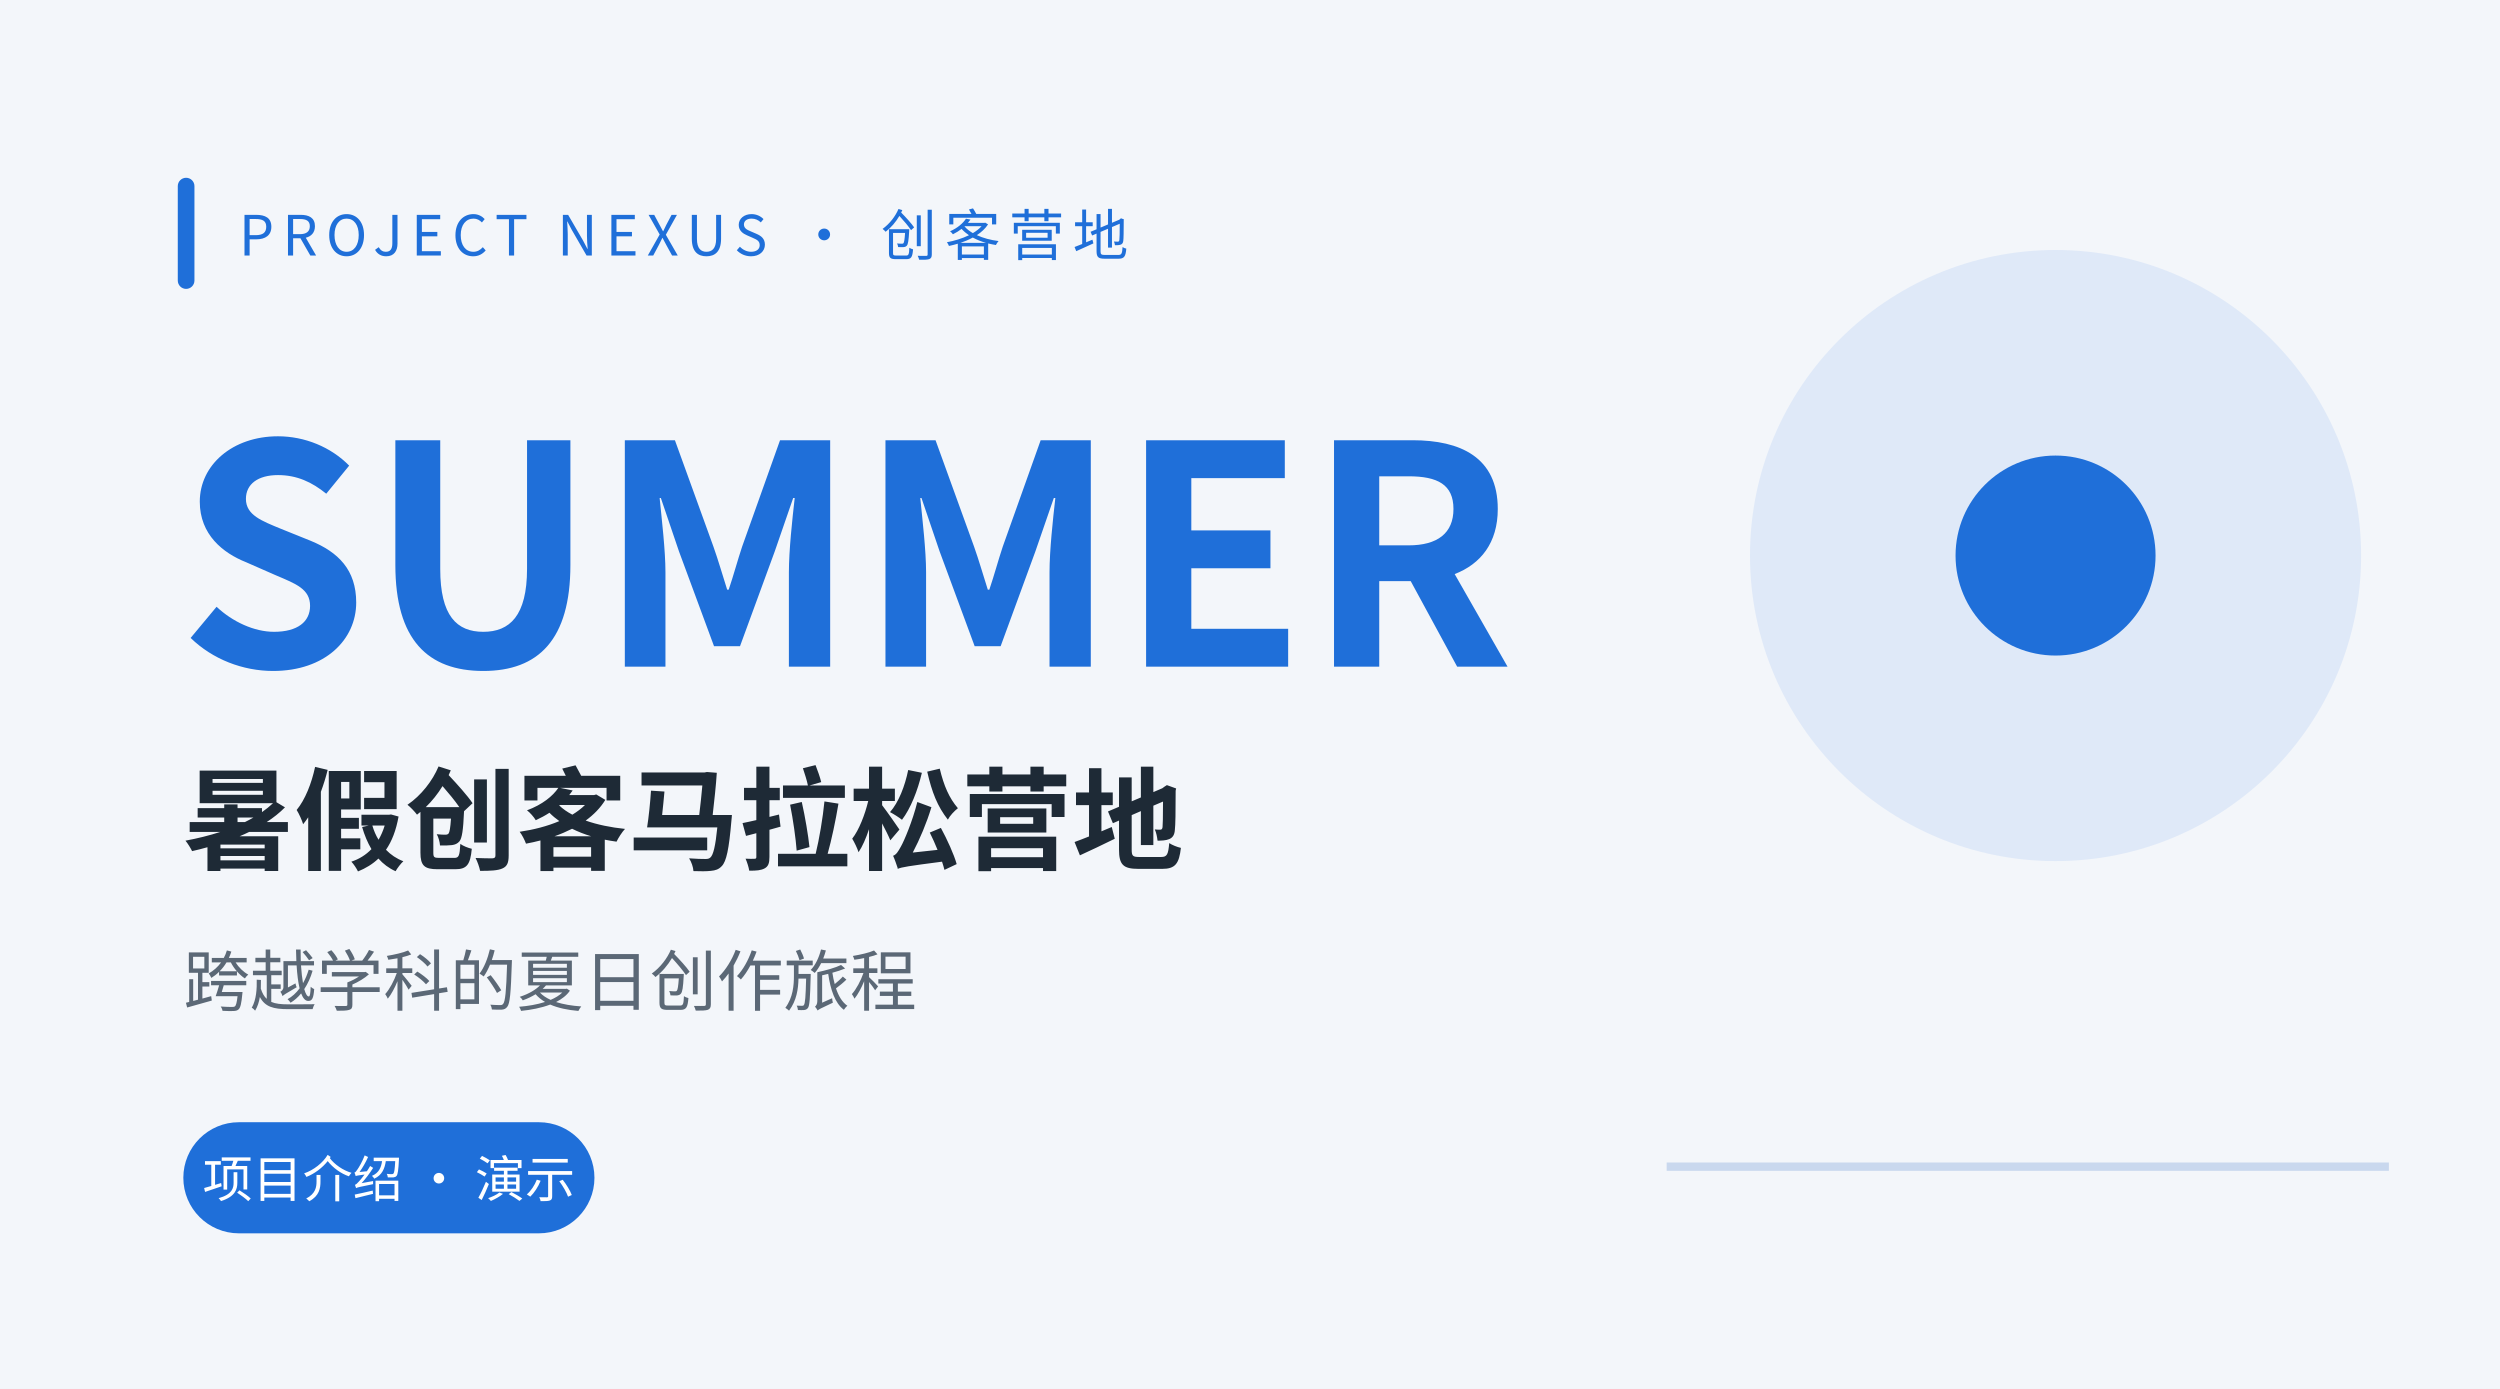
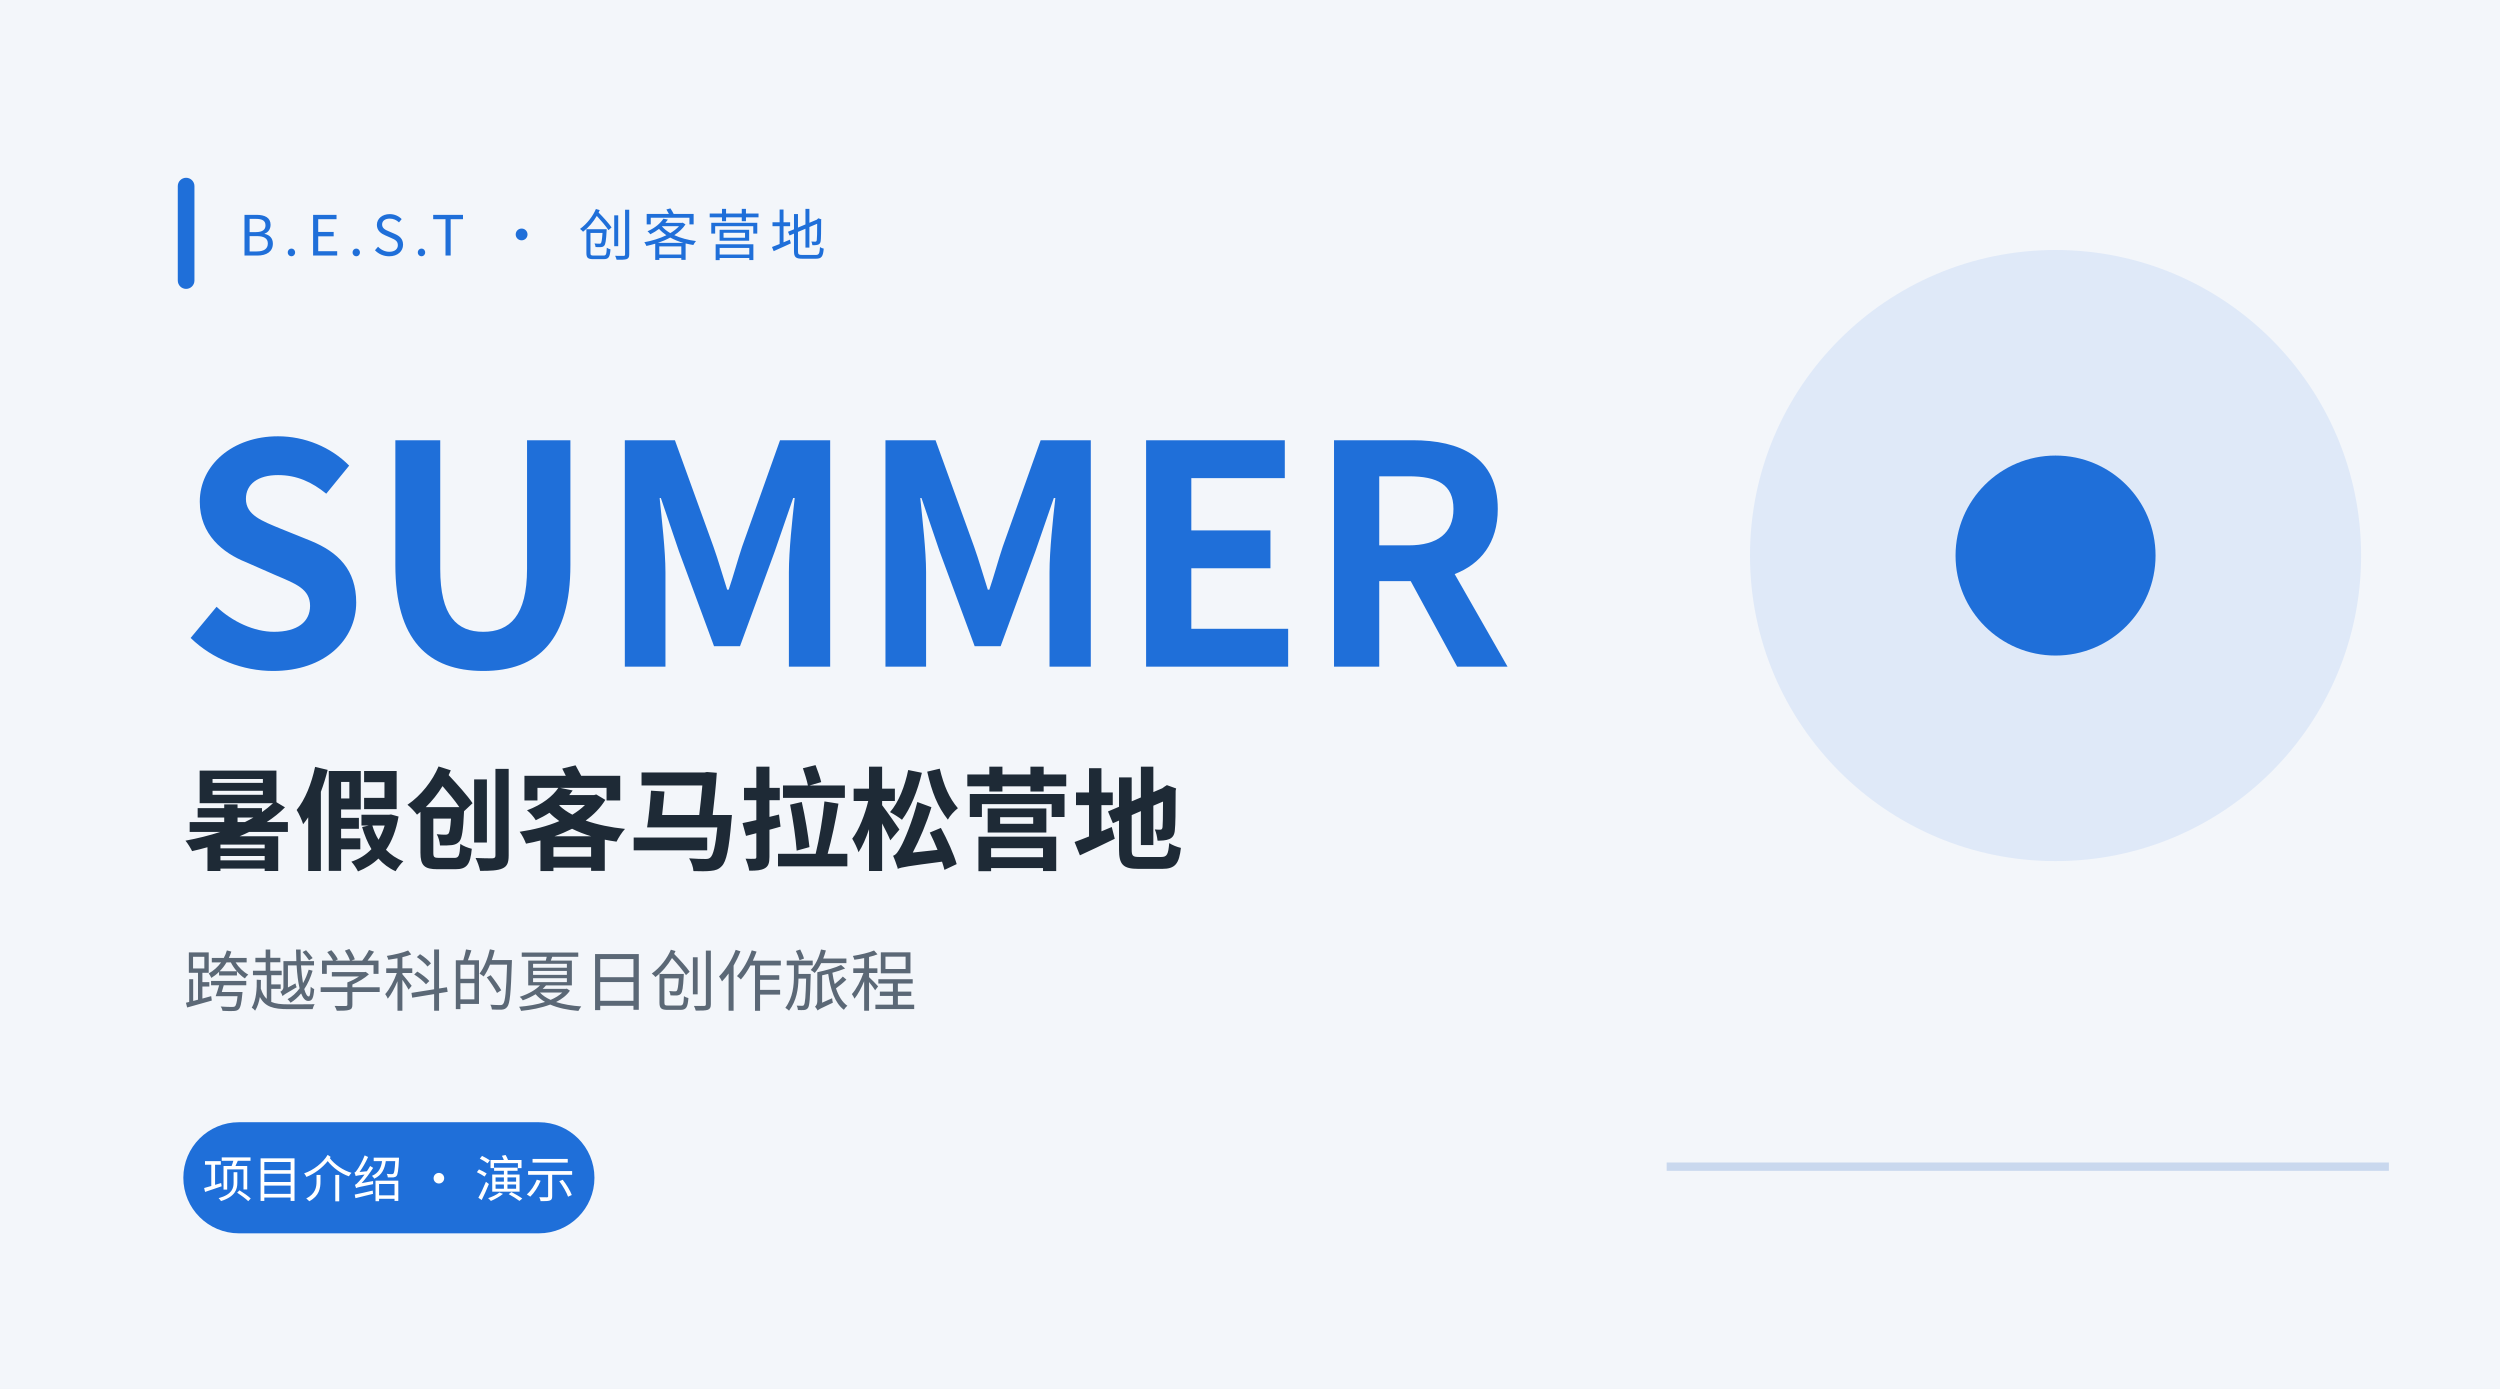
<svg xmlns="http://www.w3.org/2000/svg" width="900" height="500" viewBox="0 0 900 500">
  <rect width="900" height="500" fill="#f3f6fa" />
  <circle cx="740" cy="200" r="110" fill="#dfe9f8" />
  <path d="M600 420 H860" stroke="#c9d8ee" stroke-width="3" />
  <circle cx="740" cy="200" r="36" fill="#1f6fd9" />
  <rect x="64" y="64" width="6" height="40" rx="3" fill="#1f6fd9" />
-   <text x="86" y="92" font-family="PingFang SC, Hiragino Sans GB, Microsoft YaHei, Noto Sans CJK SC, sans-serif" font-size="20" fill="#1f6fd9" letter-spacing="3">PROJECT NEXUS · 创客营地</text>
+   <text x="86" y="92" font-family="PingFang SC, Hiragino Sans GB, Microsoft YaHei, Noto Sans CJK SC, sans-serif" font-size="20" fill="#1f6fd9" letter-spacing="3">B.E.S.T · 创客营地</text>
  <text x="64" y="240" font-family="PingFang SC, Hiragino Sans GB, Microsoft YaHei, Noto Sans CJK SC, sans-serif" font-size="110" font-weight="800" fill="#1f6fd9">SUMMER</text>
  <text x="66" y="310" font-family="PingFang SC, Hiragino Sans GB, Microsoft YaHei, Noto Sans CJK SC, sans-serif" font-size="40" font-weight="600" fill="#1e2a36">暑假创客马拉松营地</text>
  <text x="66" y="362" font-family="PingFang SC, Hiragino Sans GB, Microsoft YaHei, Noto Sans CJK SC, sans-serif" font-size="24" fill="#5b6876">跨越学科的夏日创作旅程</text>
  <rect x="66" y="404" width="148" height="40" rx="20" fill="#1f6fd9" />
  <text x="140" y="431" font-family="PingFang SC, Hiragino Sans GB, Microsoft YaHei, Noto Sans CJK SC, sans-serif" font-size="18" fill="#fff" text-anchor="middle">项目介绍 · 演示</text>
</svg>
